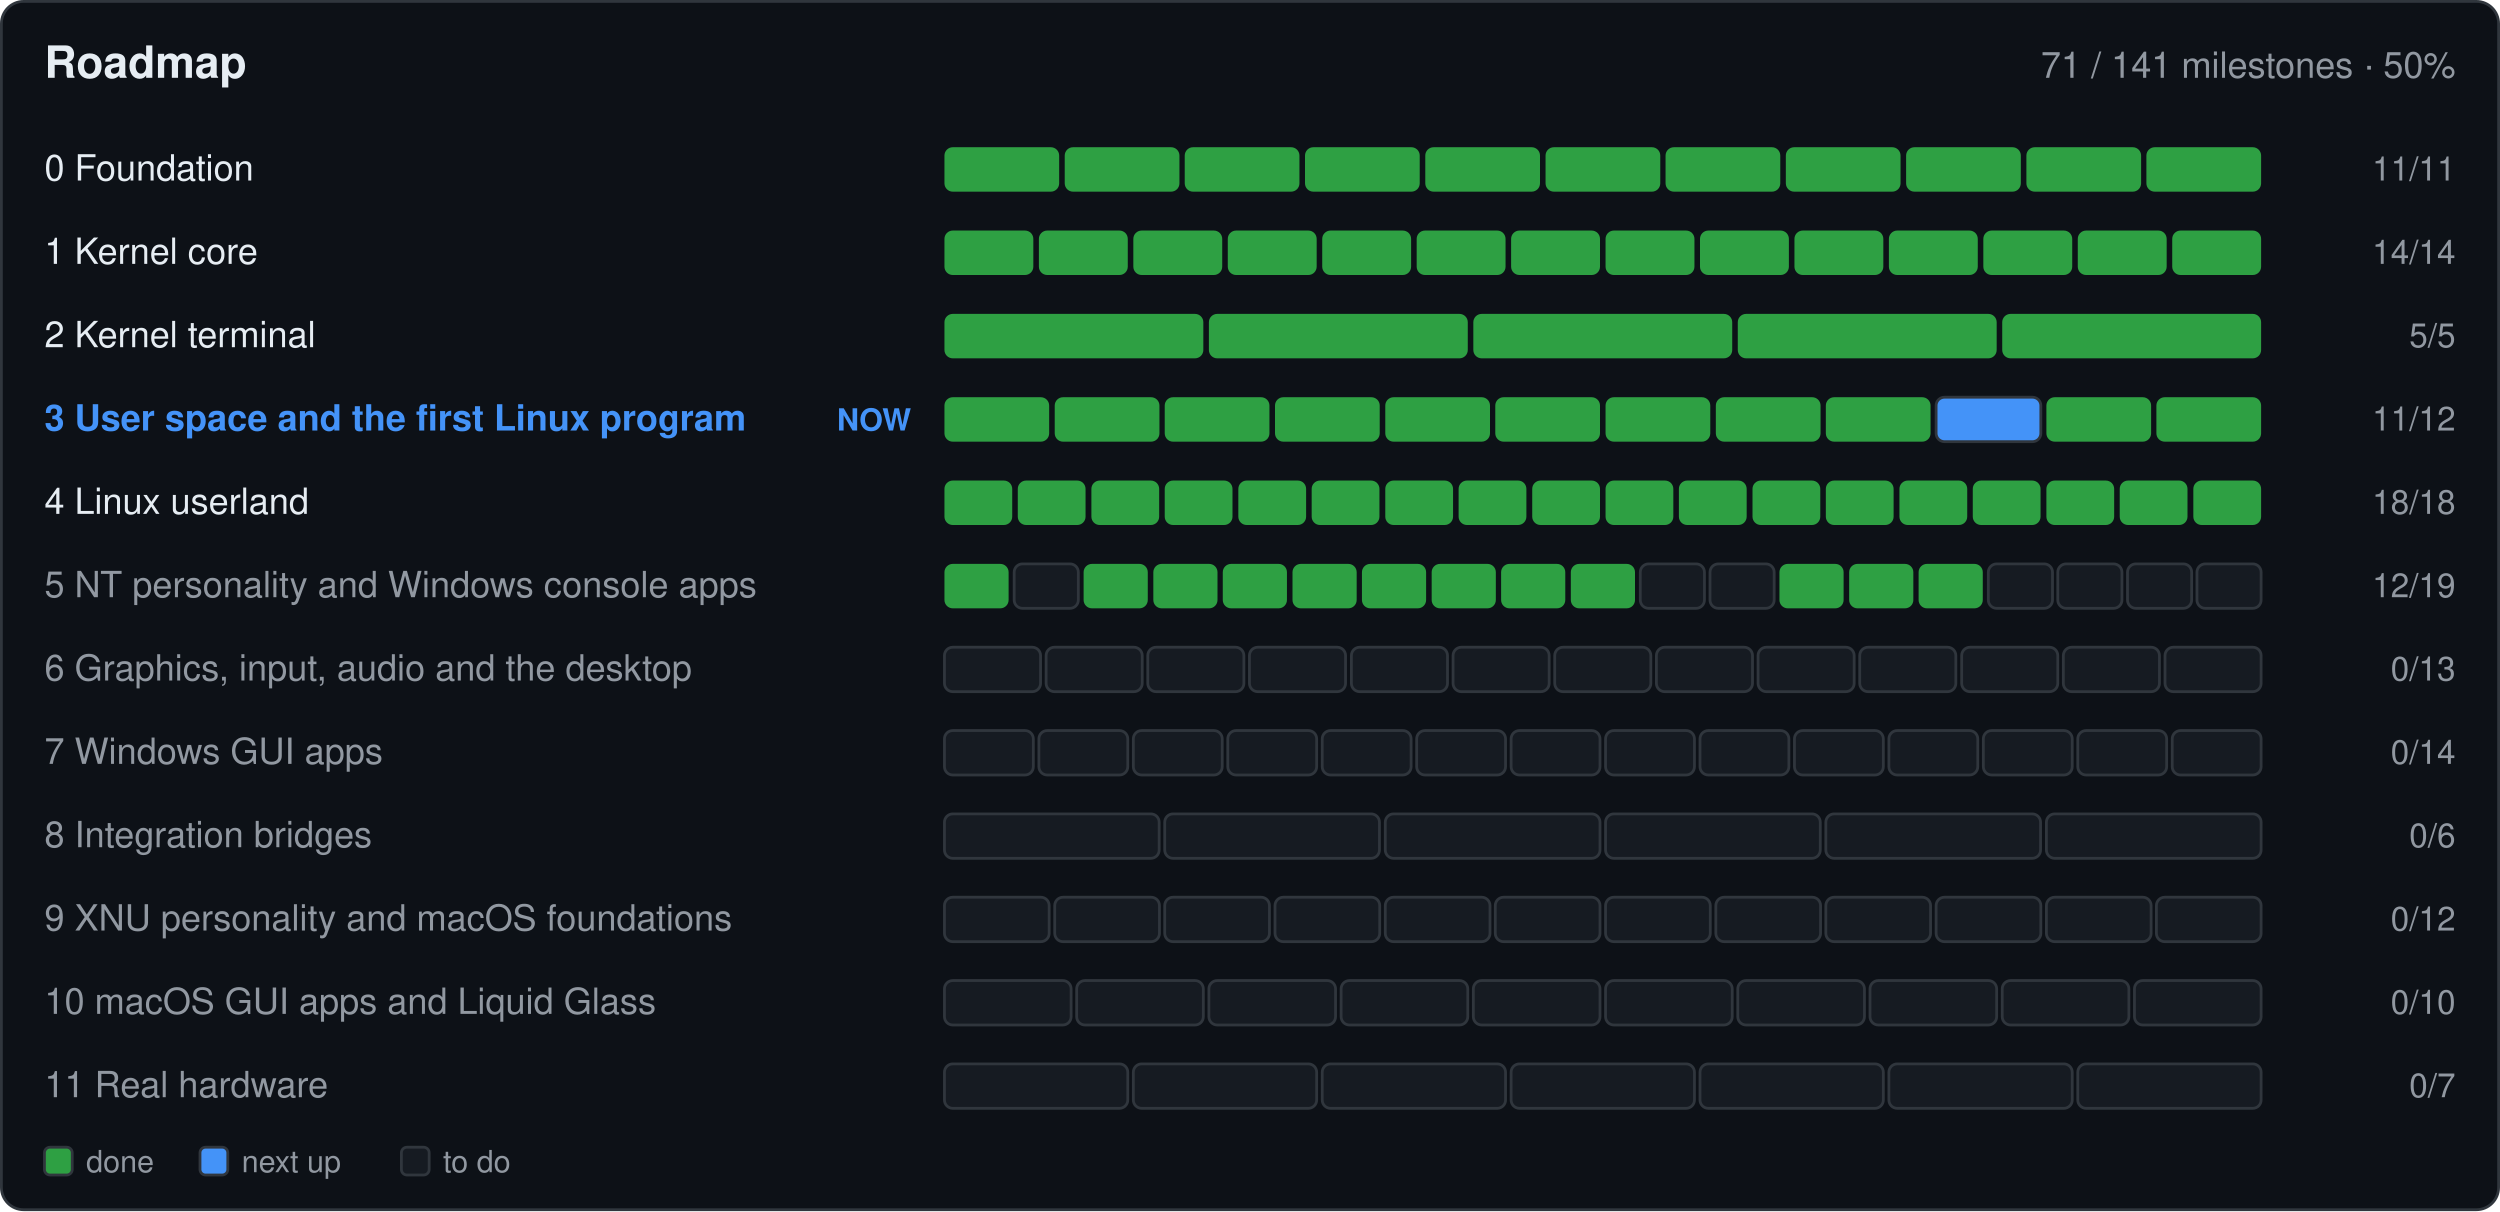
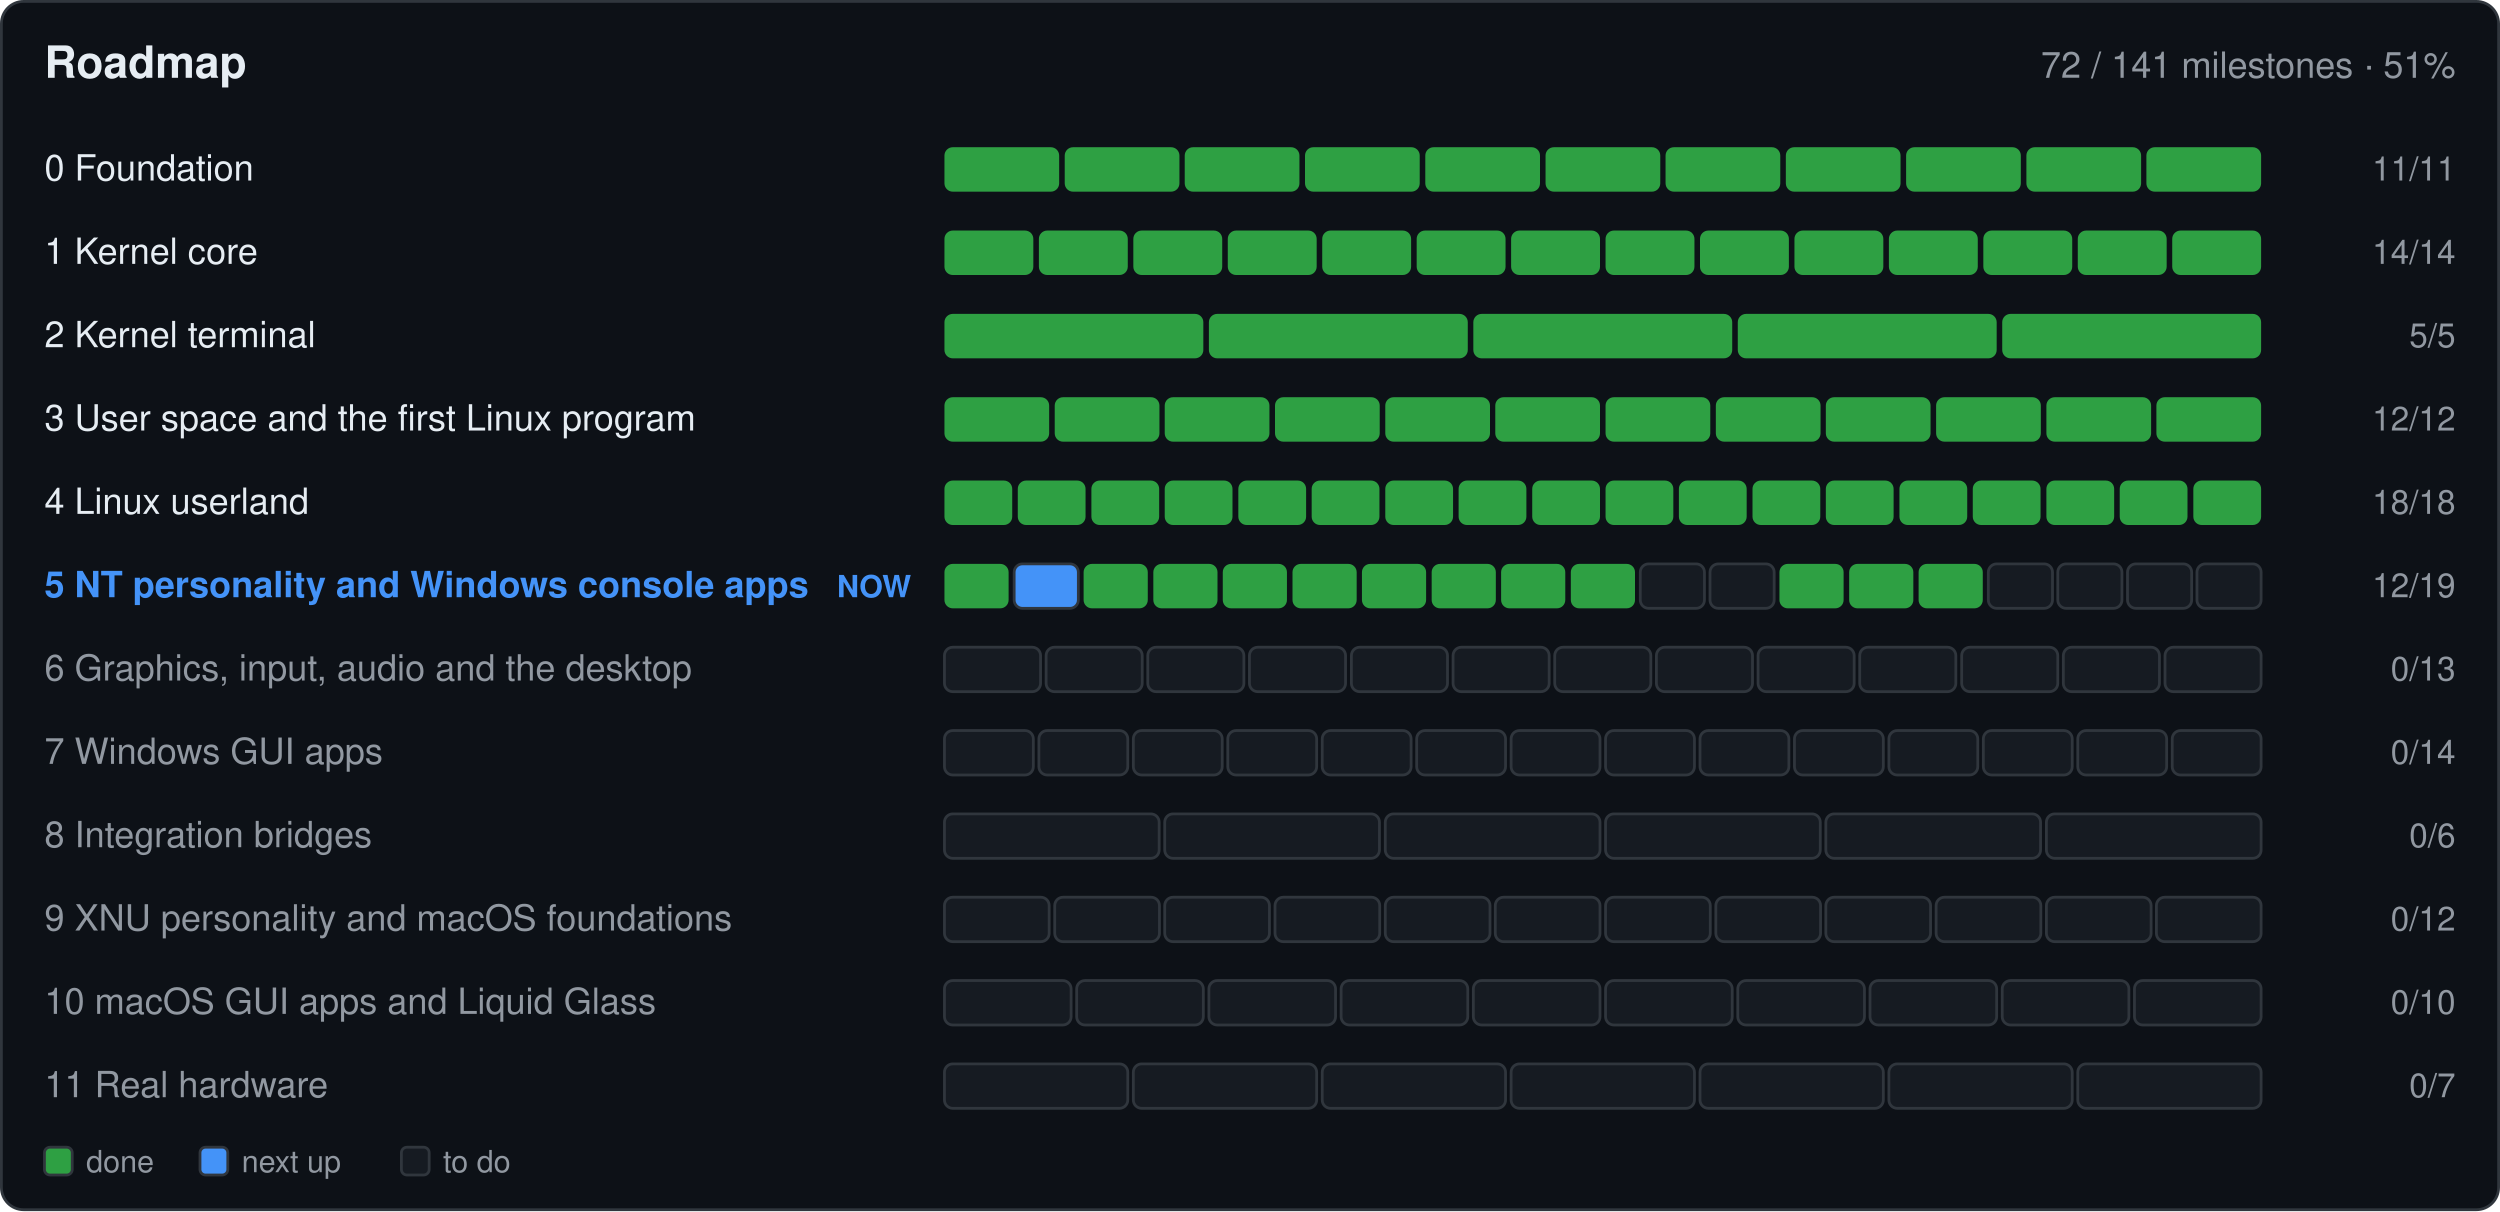
- <svg xmlns="http://www.w3.org/2000/svg" width="900" height="436" viewBox="0 0 900 436" role="img" aria-label="Roadmap: 71 of 141 milestones done">
+ <svg xmlns="http://www.w3.org/2000/svg" width="900" height="436" viewBox="0 0 900 436" role="img" aria-label="Roadmap: 72 of 141 milestones done">
  <rect x="0.5" y="0.5" width="899.0" height="435.0" fill="#0d1117" rx="8" stroke="#30363d" />
  <text x="16.0" y="28.0" font-family="-apple-system,BlinkMacSystemFont,'Segoe UI',Helvetica,Arial,sans-serif" font-size="16" font-weight="600" fill="#e6edf3" text-anchor="start">Roadmap</text>
-   <text x="884.0" y="28.0" font-family="-apple-system,BlinkMacSystemFont,'Segoe UI',Helvetica,Arial,sans-serif" font-size="13" font-weight="400" fill="#9198a1" text-anchor="end">71 / 141 milestones · 50%</text>
+   <text x="884.0" y="28.0" font-family="-apple-system,BlinkMacSystemFont,'Segoe UI',Helvetica,Arial,sans-serif" font-size="13" font-weight="400" fill="#9198a1" text-anchor="end">72 / 141 milestones · 51%</text>
  <text x="16.0" y="65.0" font-family="-apple-system,BlinkMacSystemFont,'Segoe UI',Helvetica,Arial,sans-serif" font-size="13" font-weight="400" fill="#e6edf3" text-anchor="start"> 0  Foundation</text>
  <g>
    <rect x="340.0" y="53.0" width="41.3" height="16.0" fill="#2ea043" rx="3" />
  </g>
  <g>
    <rect x="383.3" y="53.0" width="41.3" height="16.0" fill="#2ea043" rx="3" />
  </g>
  <g>
    <rect x="426.5" y="53.0" width="41.3" height="16.0" fill="#2ea043" rx="3" />
  </g>
  <g>
    <rect x="469.8" y="53.0" width="41.3" height="16.0" fill="#2ea043" rx="3" />
  </g>
  <g>
    <rect x="513.1" y="53.0" width="41.3" height="16.0" fill="#2ea043" rx="3" />
  </g>
  <g>
    <rect x="556.4" y="53.0" width="41.3" height="16.0" fill="#2ea043" rx="3" />
  </g>
  <g>
    <rect x="599.6" y="53.0" width="41.3" height="16.0" fill="#2ea043" rx="3" />
  </g>
  <g>
    <rect x="642.9" y="53.0" width="41.3" height="16.0" fill="#2ea043" rx="3" />
  </g>
  <g>
    <rect x="686.2" y="53.0" width="41.3" height="16.0" fill="#2ea043" rx="3" />
  </g>
  <g>
    <rect x="729.5" y="53.0" width="41.3" height="16.0" fill="#2ea043" rx="3" />
  </g>
  <g>
    <rect x="772.7" y="53.0" width="41.3" height="16.0" fill="#2ea043" rx="3" />
  </g>
  <text x="884.0" y="65.0" font-family="-apple-system,BlinkMacSystemFont,'Segoe UI',Helvetica,Arial,sans-serif" font-size="12" font-weight="400" fill="#9198a1" text-anchor="end">11/11</text>
  <text x="16.0" y="95.0" font-family="-apple-system,BlinkMacSystemFont,'Segoe UI',Helvetica,Arial,sans-serif" font-size="13" font-weight="400" fill="#e6edf3" text-anchor="start"> 1  Kernel core</text>
  <g>
    <rect x="340.0" y="83.0" width="32.0" height="16.0" fill="#2ea043" rx="3" />
  </g>
  <g>
    <rect x="374.0" y="83.0" width="32.0" height="16.0" fill="#2ea043" rx="3" />
  </g>
  <g>
    <rect x="408.0" y="83.0" width="32.0" height="16.0" fill="#2ea043" rx="3" />
  </g>
  <g>
    <rect x="442.0" y="83.0" width="32.0" height="16.0" fill="#2ea043" rx="3" />
  </g>
  <g>
    <rect x="476.0" y="83.0" width="32.0" height="16.0" fill="#2ea043" rx="3" />
  </g>
  <g>
    <rect x="510.0" y="83.0" width="32.0" height="16.0" fill="#2ea043" rx="3" />
  </g>
  <g>
    <rect x="544.0" y="83.0" width="32.0" height="16.0" fill="#2ea043" rx="3" />
  </g>
  <g>
    <rect x="578.0" y="83.0" width="32.0" height="16.0" fill="#2ea043" rx="3" />
  </g>
  <g>
    <rect x="612.0" y="83.0" width="32.0" height="16.0" fill="#2ea043" rx="3" />
  </g>
  <g>
    <rect x="646.0" y="83.0" width="32.0" height="16.0" fill="#2ea043" rx="3" />
  </g>
  <g>
    <rect x="680.0" y="83.0" width="32.0" height="16.0" fill="#2ea043" rx="3" />
  </g>
  <g>
    <rect x="714.0" y="83.0" width="32.0" height="16.0" fill="#2ea043" rx="3" />
  </g>
  <g>
    <rect x="748.0" y="83.0" width="32.0" height="16.0" fill="#2ea043" rx="3" />
  </g>
  <g>
    <rect x="782.0" y="83.0" width="32.0" height="16.0" fill="#2ea043" rx="3" />
  </g>
  <text x="884.0" y="95.0" font-family="-apple-system,BlinkMacSystemFont,'Segoe UI',Helvetica,Arial,sans-serif" font-size="12" font-weight="400" fill="#9198a1" text-anchor="end">14/14</text>
  <text x="16.0" y="125.0" font-family="-apple-system,BlinkMacSystemFont,'Segoe UI',Helvetica,Arial,sans-serif" font-size="13" font-weight="400" fill="#e6edf3" text-anchor="start"> 2  Kernel terminal</text>
  <g>
    <rect x="340.0" y="113.0" width="93.2" height="16.0" fill="#2ea043" rx="3" />
  </g>
  <g>
    <rect x="435.2" y="113.0" width="93.2" height="16.0" fill="#2ea043" rx="3" />
  </g>
  <g>
    <rect x="530.4" y="113.0" width="93.2" height="16.0" fill="#2ea043" rx="3" />
  </g>
  <g>
    <rect x="625.6" y="113.0" width="93.2" height="16.0" fill="#2ea043" rx="3" />
  </g>
  <g>
    <rect x="720.8" y="113.0" width="93.2" height="16.0" fill="#2ea043" rx="3" />
  </g>
  <text x="884.0" y="125.0" font-family="-apple-system,BlinkMacSystemFont,'Segoe UI',Helvetica,Arial,sans-serif" font-size="12" font-weight="400" fill="#9198a1" text-anchor="end">5/5</text>
-   <text x="16.0" y="155.0" font-family="-apple-system,BlinkMacSystemFont,'Segoe UI',Helvetica,Arial,sans-serif" font-size="13" font-weight="600" fill="#4493f8" text-anchor="start"> 3  User space and the first Linux program</text>
-   <text x="328.0" y="155.0" font-family="-apple-system,BlinkMacSystemFont,'Segoe UI',Helvetica,Arial,sans-serif" font-size="11" font-weight="600" fill="#4493f8" text-anchor="end">NOW</text>
+   <text x="16.0" y="155.0" font-family="-apple-system,BlinkMacSystemFont,'Segoe UI',Helvetica,Arial,sans-serif" font-size="13" font-weight="400" fill="#e6edf3" text-anchor="start"> 3  User space and the first Linux program</text>
  <g>
    <rect x="340.0" y="143.0" width="37.7" height="16.0" fill="#2ea043" rx="3" />
  </g>
  <g>
    <rect x="379.7" y="143.0" width="37.7" height="16.0" fill="#2ea043" rx="3" />
  </g>
  <g>
    <rect x="419.3" y="143.0" width="37.7" height="16.0" fill="#2ea043" rx="3" />
  </g>
  <g>
    <rect x="459.0" y="143.0" width="37.7" height="16.0" fill="#2ea043" rx="3" />
  </g>
  <g>
    <rect x="498.7" y="143.0" width="37.7" height="16.0" fill="#2ea043" rx="3" />
  </g>
  <g>
    <rect x="538.3" y="143.0" width="37.7" height="16.0" fill="#2ea043" rx="3" />
  </g>
  <g>
    <rect x="578.0" y="143.0" width="37.7" height="16.0" fill="#2ea043" rx="3" />
  </g>
  <g>
    <rect x="617.7" y="143.0" width="37.7" height="16.0" fill="#2ea043" rx="3" />
  </g>
  <g>
    <rect x="657.3" y="143.0" width="37.7" height="16.0" fill="#2ea043" rx="3" />
  </g>
  <g>
-     <rect x="697.0" y="143.0" width="37.7" height="16.0" fill="#4493f8" rx="3" stroke="#30363d" />
+     <rect x="697.0" y="143.0" width="37.7" height="16.0" fill="#2ea043" rx="3" />
  </g>
  <g>
    <rect x="736.7" y="143.0" width="37.7" height="16.0" fill="#2ea043" rx="3" />
  </g>
  <g>
    <rect x="776.3" y="143.0" width="37.7" height="16.0" fill="#2ea043" rx="3" />
  </g>
-   <text x="884.0" y="155.0" font-family="-apple-system,BlinkMacSystemFont,'Segoe UI',Helvetica,Arial,sans-serif" font-size="12" font-weight="400" fill="#9198a1" text-anchor="end">11/12</text>
+   <text x="884.0" y="155.0" font-family="-apple-system,BlinkMacSystemFont,'Segoe UI',Helvetica,Arial,sans-serif" font-size="12" font-weight="400" fill="#9198a1" text-anchor="end">12/12</text>
  <text x="16.0" y="185.0" font-family="-apple-system,BlinkMacSystemFont,'Segoe UI',Helvetica,Arial,sans-serif" font-size="13" font-weight="400" fill="#e6edf3" text-anchor="start"> 4  Linux userland</text>
  <g>
    <rect x="340.0" y="173.0" width="24.4" height="16.0" fill="#2ea043" rx="3" />
  </g>
  <g>
    <rect x="366.4" y="173.0" width="24.4" height="16.0" fill="#2ea043" rx="3" />
  </g>
  <g>
    <rect x="392.9" y="173.0" width="24.4" height="16.0" fill="#2ea043" rx="3" />
  </g>
  <g>
    <rect x="419.3" y="173.0" width="24.4" height="16.0" fill="#2ea043" rx="3" />
  </g>
  <g>
    <rect x="445.8" y="173.0" width="24.4" height="16.0" fill="#2ea043" rx="3" />
  </g>
  <g>
    <rect x="472.2" y="173.0" width="24.4" height="16.0" fill="#2ea043" rx="3" />
  </g>
  <g>
    <rect x="498.7" y="173.0" width="24.4" height="16.0" fill="#2ea043" rx="3" />
  </g>
  <g>
    <rect x="525.1" y="173.0" width="24.4" height="16.0" fill="#2ea043" rx="3" />
  </g>
  <g>
    <rect x="551.6" y="173.0" width="24.4" height="16.0" fill="#2ea043" rx="3" />
  </g>
  <g>
    <rect x="578.0" y="173.0" width="24.4" height="16.0" fill="#2ea043" rx="3" />
  </g>
  <g>
    <rect x="604.4" y="173.0" width="24.4" height="16.0" fill="#2ea043" rx="3" />
  </g>
  <g>
    <rect x="630.9" y="173.0" width="24.4" height="16.0" fill="#2ea043" rx="3" />
  </g>
  <g>
    <rect x="657.3" y="173.0" width="24.4" height="16.0" fill="#2ea043" rx="3" />
  </g>
  <g>
    <rect x="683.8" y="173.0" width="24.4" height="16.0" fill="#2ea043" rx="3" />
  </g>
  <g>
    <rect x="710.2" y="173.0" width="24.4" height="16.0" fill="#2ea043" rx="3" />
  </g>
  <g>
    <rect x="736.7" y="173.0" width="24.4" height="16.0" fill="#2ea043" rx="3" />
  </g>
  <g>
    <rect x="763.1" y="173.0" width="24.4" height="16.0" fill="#2ea043" rx="3" />
  </g>
  <g>
    <rect x="789.6" y="173.0" width="24.4" height="16.0" fill="#2ea043" rx="3" />
  </g>
  <text x="884.0" y="185.0" font-family="-apple-system,BlinkMacSystemFont,'Segoe UI',Helvetica,Arial,sans-serif" font-size="12" font-weight="400" fill="#9198a1" text-anchor="end">18/18</text>
-   <text x="16.0" y="215.0" font-family="-apple-system,BlinkMacSystemFont,'Segoe UI',Helvetica,Arial,sans-serif" font-size="13" font-weight="400" fill="#9198a1" text-anchor="start"> 5  NT personality and Windows console apps</text>
+   <text x="16.0" y="215.0" font-family="-apple-system,BlinkMacSystemFont,'Segoe UI',Helvetica,Arial,sans-serif" font-size="13" font-weight="600" fill="#4493f8" text-anchor="start"> 5  NT personality and Windows console apps</text>
+   <text x="328.0" y="215.0" font-family="-apple-system,BlinkMacSystemFont,'Segoe UI',Helvetica,Arial,sans-serif" font-size="11" font-weight="600" fill="#4493f8" text-anchor="end">NOW</text>
  <g>
    <rect x="340.0" y="203.0" width="23.1" height="16.0" fill="#2ea043" rx="3" />
  </g>
  <g>
-     <rect x="365.1" y="203.0" width="23.1" height="16.0" fill="#161b22" rx="3" stroke="#30363d" />
+     <rect x="365.1" y="203.0" width="23.1" height="16.0" fill="#4493f8" rx="3" stroke="#30363d" />
  </g>
  <g>
    <rect x="390.1" y="203.0" width="23.1" height="16.0" fill="#2ea043" rx="3" />
  </g>
  <g>
    <rect x="415.2" y="203.0" width="23.1" height="16.0" fill="#2ea043" rx="3" />
  </g>
  <g>
    <rect x="440.2" y="203.0" width="23.1" height="16.0" fill="#2ea043" rx="3" />
  </g>
  <g>
    <rect x="465.3" y="203.0" width="23.1" height="16.0" fill="#2ea043" rx="3" />
  </g>
  <g>
    <rect x="490.3" y="203.0" width="23.1" height="16.0" fill="#2ea043" rx="3" />
  </g>
  <g>
    <rect x="515.4" y="203.0" width="23.1" height="16.0" fill="#2ea043" rx="3" />
  </g>
  <g>
    <rect x="540.4" y="203.0" width="23.1" height="16.0" fill="#2ea043" rx="3" />
  </g>
  <g>
    <rect x="565.5" y="203.0" width="23.1" height="16.0" fill="#2ea043" rx="3" />
  </g>
  <g>
    <rect x="590.5" y="203.0" width="23.1" height="16.0" fill="#161b22" rx="3" stroke="#30363d" />
  </g>
  <g>
    <rect x="615.6" y="203.0" width="23.1" height="16.0" fill="#161b22" rx="3" stroke="#30363d" />
  </g>
  <g>
    <rect x="640.6" y="203.0" width="23.1" height="16.0" fill="#2ea043" rx="3" />
  </g>
  <g>
    <rect x="665.7" y="203.0" width="23.1" height="16.0" fill="#2ea043" rx="3" />
  </g>
  <g>
    <rect x="690.7" y="203.0" width="23.1" height="16.0" fill="#2ea043" rx="3" />
  </g>
  <g>
    <rect x="715.8" y="203.0" width="23.1" height="16.0" fill="#161b22" rx="3" stroke="#30363d" />
  </g>
  <g>
    <rect x="740.8" y="203.0" width="23.1" height="16.0" fill="#161b22" rx="3" stroke="#30363d" />
  </g>
  <g>
    <rect x="765.9" y="203.0" width="23.1" height="16.0" fill="#161b22" rx="3" stroke="#30363d" />
  </g>
  <g>
    <rect x="790.9" y="203.0" width="23.1" height="16.0" fill="#161b22" rx="3" stroke="#30363d" />
  </g>
  <text x="884.0" y="215.0" font-family="-apple-system,BlinkMacSystemFont,'Segoe UI',Helvetica,Arial,sans-serif" font-size="12" font-weight="400" fill="#9198a1" text-anchor="end">12/19</text>
  <text x="16.0" y="245.0" font-family="-apple-system,BlinkMacSystemFont,'Segoe UI',Helvetica,Arial,sans-serif" font-size="13" font-weight="400" fill="#9198a1" text-anchor="start"> 6  Graphics, input, audio and the desktop</text>
  <g>
    <rect x="340.0" y="233.0" width="34.6" height="16.0" fill="#161b22" rx="3" stroke="#30363d" />
  </g>
  <g>
    <rect x="376.6" y="233.0" width="34.6" height="16.0" fill="#161b22" rx="3" stroke="#30363d" />
  </g>
  <g>
    <rect x="413.2" y="233.0" width="34.6" height="16.0" fill="#161b22" rx="3" stroke="#30363d" />
  </g>
  <g>
    <rect x="449.8" y="233.0" width="34.6" height="16.0" fill="#161b22" rx="3" stroke="#30363d" />
  </g>
  <g>
    <rect x="486.5" y="233.0" width="34.6" height="16.0" fill="#161b22" rx="3" stroke="#30363d" />
  </g>
  <g>
    <rect x="523.1" y="233.0" width="34.6" height="16.0" fill="#161b22" rx="3" stroke="#30363d" />
  </g>
  <g>
    <rect x="559.7" y="233.0" width="34.6" height="16.0" fill="#161b22" rx="3" stroke="#30363d" />
  </g>
  <g>
    <rect x="596.3" y="233.0" width="34.6" height="16.0" fill="#161b22" rx="3" stroke="#30363d" />
  </g>
  <g>
    <rect x="632.9" y="233.0" width="34.6" height="16.0" fill="#161b22" rx="3" stroke="#30363d" />
  </g>
  <g>
    <rect x="669.5" y="233.0" width="34.6" height="16.0" fill="#161b22" rx="3" stroke="#30363d" />
  </g>
  <g>
    <rect x="706.2" y="233.0" width="34.6" height="16.0" fill="#161b22" rx="3" stroke="#30363d" />
  </g>
  <g>
    <rect x="742.8" y="233.0" width="34.6" height="16.0" fill="#161b22" rx="3" stroke="#30363d" />
  </g>
  <g>
    <rect x="779.4" y="233.0" width="34.6" height="16.0" fill="#161b22" rx="3" stroke="#30363d" />
  </g>
  <text x="884.0" y="245.0" font-family="-apple-system,BlinkMacSystemFont,'Segoe UI',Helvetica,Arial,sans-serif" font-size="12" font-weight="400" fill="#9198a1" text-anchor="end">0/13</text>
  <text x="16.0" y="275.0" font-family="-apple-system,BlinkMacSystemFont,'Segoe UI',Helvetica,Arial,sans-serif" font-size="13" font-weight="400" fill="#9198a1" text-anchor="start"> 7  Windows GUI apps</text>
  <g>
    <rect x="340.0" y="263.0" width="32.0" height="16.0" fill="#161b22" rx="3" stroke="#30363d" />
  </g>
  <g>
    <rect x="374.0" y="263.0" width="32.0" height="16.0" fill="#161b22" rx="3" stroke="#30363d" />
  </g>
  <g>
    <rect x="408.0" y="263.0" width="32.0" height="16.0" fill="#161b22" rx="3" stroke="#30363d" />
  </g>
  <g>
    <rect x="442.0" y="263.0" width="32.0" height="16.0" fill="#161b22" rx="3" stroke="#30363d" />
  </g>
  <g>
    <rect x="476.0" y="263.0" width="32.0" height="16.0" fill="#161b22" rx="3" stroke="#30363d" />
  </g>
  <g>
    <rect x="510.0" y="263.0" width="32.0" height="16.0" fill="#161b22" rx="3" stroke="#30363d" />
  </g>
  <g>
    <rect x="544.0" y="263.0" width="32.0" height="16.0" fill="#161b22" rx="3" stroke="#30363d" />
  </g>
  <g>
    <rect x="578.0" y="263.0" width="32.0" height="16.0" fill="#161b22" rx="3" stroke="#30363d" />
  </g>
  <g>
    <rect x="612.0" y="263.0" width="32.0" height="16.0" fill="#161b22" rx="3" stroke="#30363d" />
  </g>
  <g>
    <rect x="646.0" y="263.0" width="32.0" height="16.0" fill="#161b22" rx="3" stroke="#30363d" />
  </g>
  <g>
    <rect x="680.0" y="263.0" width="32.0" height="16.0" fill="#161b22" rx="3" stroke="#30363d" />
  </g>
  <g>
    <rect x="714.0" y="263.0" width="32.0" height="16.0" fill="#161b22" rx="3" stroke="#30363d" />
  </g>
  <g>
    <rect x="748.0" y="263.0" width="32.0" height="16.0" fill="#161b22" rx="3" stroke="#30363d" />
  </g>
  <g>
    <rect x="782.0" y="263.0" width="32.0" height="16.0" fill="#161b22" rx="3" stroke="#30363d" />
  </g>
  <text x="884.0" y="275.0" font-family="-apple-system,BlinkMacSystemFont,'Segoe UI',Helvetica,Arial,sans-serif" font-size="12" font-weight="400" fill="#9198a1" text-anchor="end">0/14</text>
  <text x="16.0" y="305.0" font-family="-apple-system,BlinkMacSystemFont,'Segoe UI',Helvetica,Arial,sans-serif" font-size="13" font-weight="400" fill="#9198a1" text-anchor="start"> 8  Integration bridges</text>
  <g>
    <rect x="340.0" y="293.0" width="77.3" height="16.0" fill="#161b22" rx="3" stroke="#30363d" />
  </g>
  <g>
    <rect x="419.3" y="293.0" width="77.3" height="16.0" fill="#161b22" rx="3" stroke="#30363d" />
  </g>
  <g>
    <rect x="498.7" y="293.0" width="77.3" height="16.0" fill="#161b22" rx="3" stroke="#30363d" />
  </g>
  <g>
    <rect x="578.0" y="293.0" width="77.3" height="16.0" fill="#161b22" rx="3" stroke="#30363d" />
  </g>
  <g>
    <rect x="657.3" y="293.0" width="77.3" height="16.0" fill="#161b22" rx="3" stroke="#30363d" />
  </g>
  <g>
    <rect x="736.7" y="293.0" width="77.3" height="16.0" fill="#161b22" rx="3" stroke="#30363d" />
  </g>
  <text x="884.0" y="305.0" font-family="-apple-system,BlinkMacSystemFont,'Segoe UI',Helvetica,Arial,sans-serif" font-size="12" font-weight="400" fill="#9198a1" text-anchor="end">0/6</text>
  <text x="16.0" y="335.0" font-family="-apple-system,BlinkMacSystemFont,'Segoe UI',Helvetica,Arial,sans-serif" font-size="13" font-weight="400" fill="#9198a1" text-anchor="start"> 9  XNU personality and macOS foundations</text>
  <g>
    <rect x="340.0" y="323.0" width="37.7" height="16.0" fill="#161b22" rx="3" stroke="#30363d" />
  </g>
  <g>
    <rect x="379.7" y="323.0" width="37.7" height="16.0" fill="#161b22" rx="3" stroke="#30363d" />
  </g>
  <g>
    <rect x="419.3" y="323.0" width="37.7" height="16.0" fill="#161b22" rx="3" stroke="#30363d" />
  </g>
  <g>
    <rect x="459.0" y="323.0" width="37.7" height="16.0" fill="#161b22" rx="3" stroke="#30363d" />
  </g>
  <g>
    <rect x="498.7" y="323.0" width="37.7" height="16.0" fill="#161b22" rx="3" stroke="#30363d" />
  </g>
  <g>
    <rect x="538.3" y="323.0" width="37.7" height="16.0" fill="#161b22" rx="3" stroke="#30363d" />
  </g>
  <g>
    <rect x="578.0" y="323.0" width="37.7" height="16.0" fill="#161b22" rx="3" stroke="#30363d" />
  </g>
  <g>
    <rect x="617.7" y="323.0" width="37.7" height="16.0" fill="#161b22" rx="3" stroke="#30363d" />
  </g>
  <g>
    <rect x="657.3" y="323.0" width="37.7" height="16.0" fill="#161b22" rx="3" stroke="#30363d" />
  </g>
  <g>
    <rect x="697.0" y="323.0" width="37.7" height="16.0" fill="#161b22" rx="3" stroke="#30363d" />
  </g>
  <g>
    <rect x="736.7" y="323.0" width="37.7" height="16.0" fill="#161b22" rx="3" stroke="#30363d" />
  </g>
  <g>
    <rect x="776.3" y="323.0" width="37.7" height="16.0" fill="#161b22" rx="3" stroke="#30363d" />
  </g>
  <text x="884.0" y="335.0" font-family="-apple-system,BlinkMacSystemFont,'Segoe UI',Helvetica,Arial,sans-serif" font-size="12" font-weight="400" fill="#9198a1" text-anchor="end">0/12</text>
  <text x="16.0" y="365.0" font-family="-apple-system,BlinkMacSystemFont,'Segoe UI',Helvetica,Arial,sans-serif" font-size="13" font-weight="400" fill="#9198a1" text-anchor="start">10  macOS GUI apps and Liquid Glass</text>
  <g>
    <rect x="340.0" y="353.0" width="45.6" height="16.0" fill="#161b22" rx="3" stroke="#30363d" />
  </g>
  <g>
    <rect x="387.6" y="353.0" width="45.6" height="16.0" fill="#161b22" rx="3" stroke="#30363d" />
  </g>
  <g>
    <rect x="435.2" y="353.0" width="45.6" height="16.0" fill="#161b22" rx="3" stroke="#30363d" />
  </g>
  <g>
    <rect x="482.8" y="353.0" width="45.6" height="16.0" fill="#161b22" rx="3" stroke="#30363d" />
  </g>
  <g>
    <rect x="530.4" y="353.0" width="45.6" height="16.0" fill="#161b22" rx="3" stroke="#30363d" />
  </g>
  <g>
    <rect x="578.0" y="353.0" width="45.6" height="16.0" fill="#161b22" rx="3" stroke="#30363d" />
  </g>
  <g>
    <rect x="625.6" y="353.0" width="45.6" height="16.0" fill="#161b22" rx="3" stroke="#30363d" />
  </g>
  <g>
    <rect x="673.2" y="353.0" width="45.6" height="16.0" fill="#161b22" rx="3" stroke="#30363d" />
  </g>
  <g>
    <rect x="720.8" y="353.0" width="45.6" height="16.0" fill="#161b22" rx="3" stroke="#30363d" />
  </g>
  <g>
    <rect x="768.4" y="353.0" width="45.6" height="16.0" fill="#161b22" rx="3" stroke="#30363d" />
  </g>
  <text x="884.0" y="365.0" font-family="-apple-system,BlinkMacSystemFont,'Segoe UI',Helvetica,Arial,sans-serif" font-size="12" font-weight="400" fill="#9198a1" text-anchor="end">0/10</text>
  <text x="16.0" y="395.0" font-family="-apple-system,BlinkMacSystemFont,'Segoe UI',Helvetica,Arial,sans-serif" font-size="13" font-weight="400" fill="#9198a1" text-anchor="start">11  Real hardware</text>
  <g>
    <rect x="340.0" y="383.0" width="66.0" height="16.0" fill="#161b22" rx="3" stroke="#30363d" />
  </g>
  <g>
    <rect x="408.0" y="383.0" width="66.0" height="16.0" fill="#161b22" rx="3" stroke="#30363d" />
  </g>
  <g>
    <rect x="476.0" y="383.0" width="66.0" height="16.0" fill="#161b22" rx="3" stroke="#30363d" />
  </g>
  <g>
    <rect x="544.0" y="383.0" width="66.0" height="16.0" fill="#161b22" rx="3" stroke="#30363d" />
  </g>
  <g>
    <rect x="612.0" y="383.0" width="66.0" height="16.0" fill="#161b22" rx="3" stroke="#30363d" />
  </g>
  <g>
    <rect x="680.0" y="383.0" width="66.0" height="16.0" fill="#161b22" rx="3" stroke="#30363d" />
  </g>
  <g>
    <rect x="748.0" y="383.0" width="66.0" height="16.0" fill="#161b22" rx="3" stroke="#30363d" />
  </g>
  <text x="884.0" y="395.0" font-family="-apple-system,BlinkMacSystemFont,'Segoe UI',Helvetica,Arial,sans-serif" font-size="12" font-weight="400" fill="#9198a1" text-anchor="end">0/7</text>
  <rect x="16.0" y="413.0" width="10.0" height="10.0" fill="#2ea043" rx="2" stroke="#30363d" />
  <text x="31.0" y="422.0" font-family="-apple-system,BlinkMacSystemFont,'Segoe UI',Helvetica,Arial,sans-serif" font-size="11" font-weight="400" fill="#9198a1" text-anchor="start">done</text>
  <rect x="72.0" y="413.0" width="10.0" height="10.0" fill="#4493f8" rx="2" stroke="#30363d" />
  <text x="87.0" y="422.0" font-family="-apple-system,BlinkMacSystemFont,'Segoe UI',Helvetica,Arial,sans-serif" font-size="11" font-weight="400" fill="#9198a1" text-anchor="start">next up</text>
  <rect x="144.5" y="413.0" width="10.0" height="10.0" fill="#161b22" rx="2" stroke="#30363d" />
  <text x="159.5" y="422.0" font-family="-apple-system,BlinkMacSystemFont,'Segoe UI',Helvetica,Arial,sans-serif" font-size="11" font-weight="400" fill="#9198a1" text-anchor="start">to do</text>
</svg>
